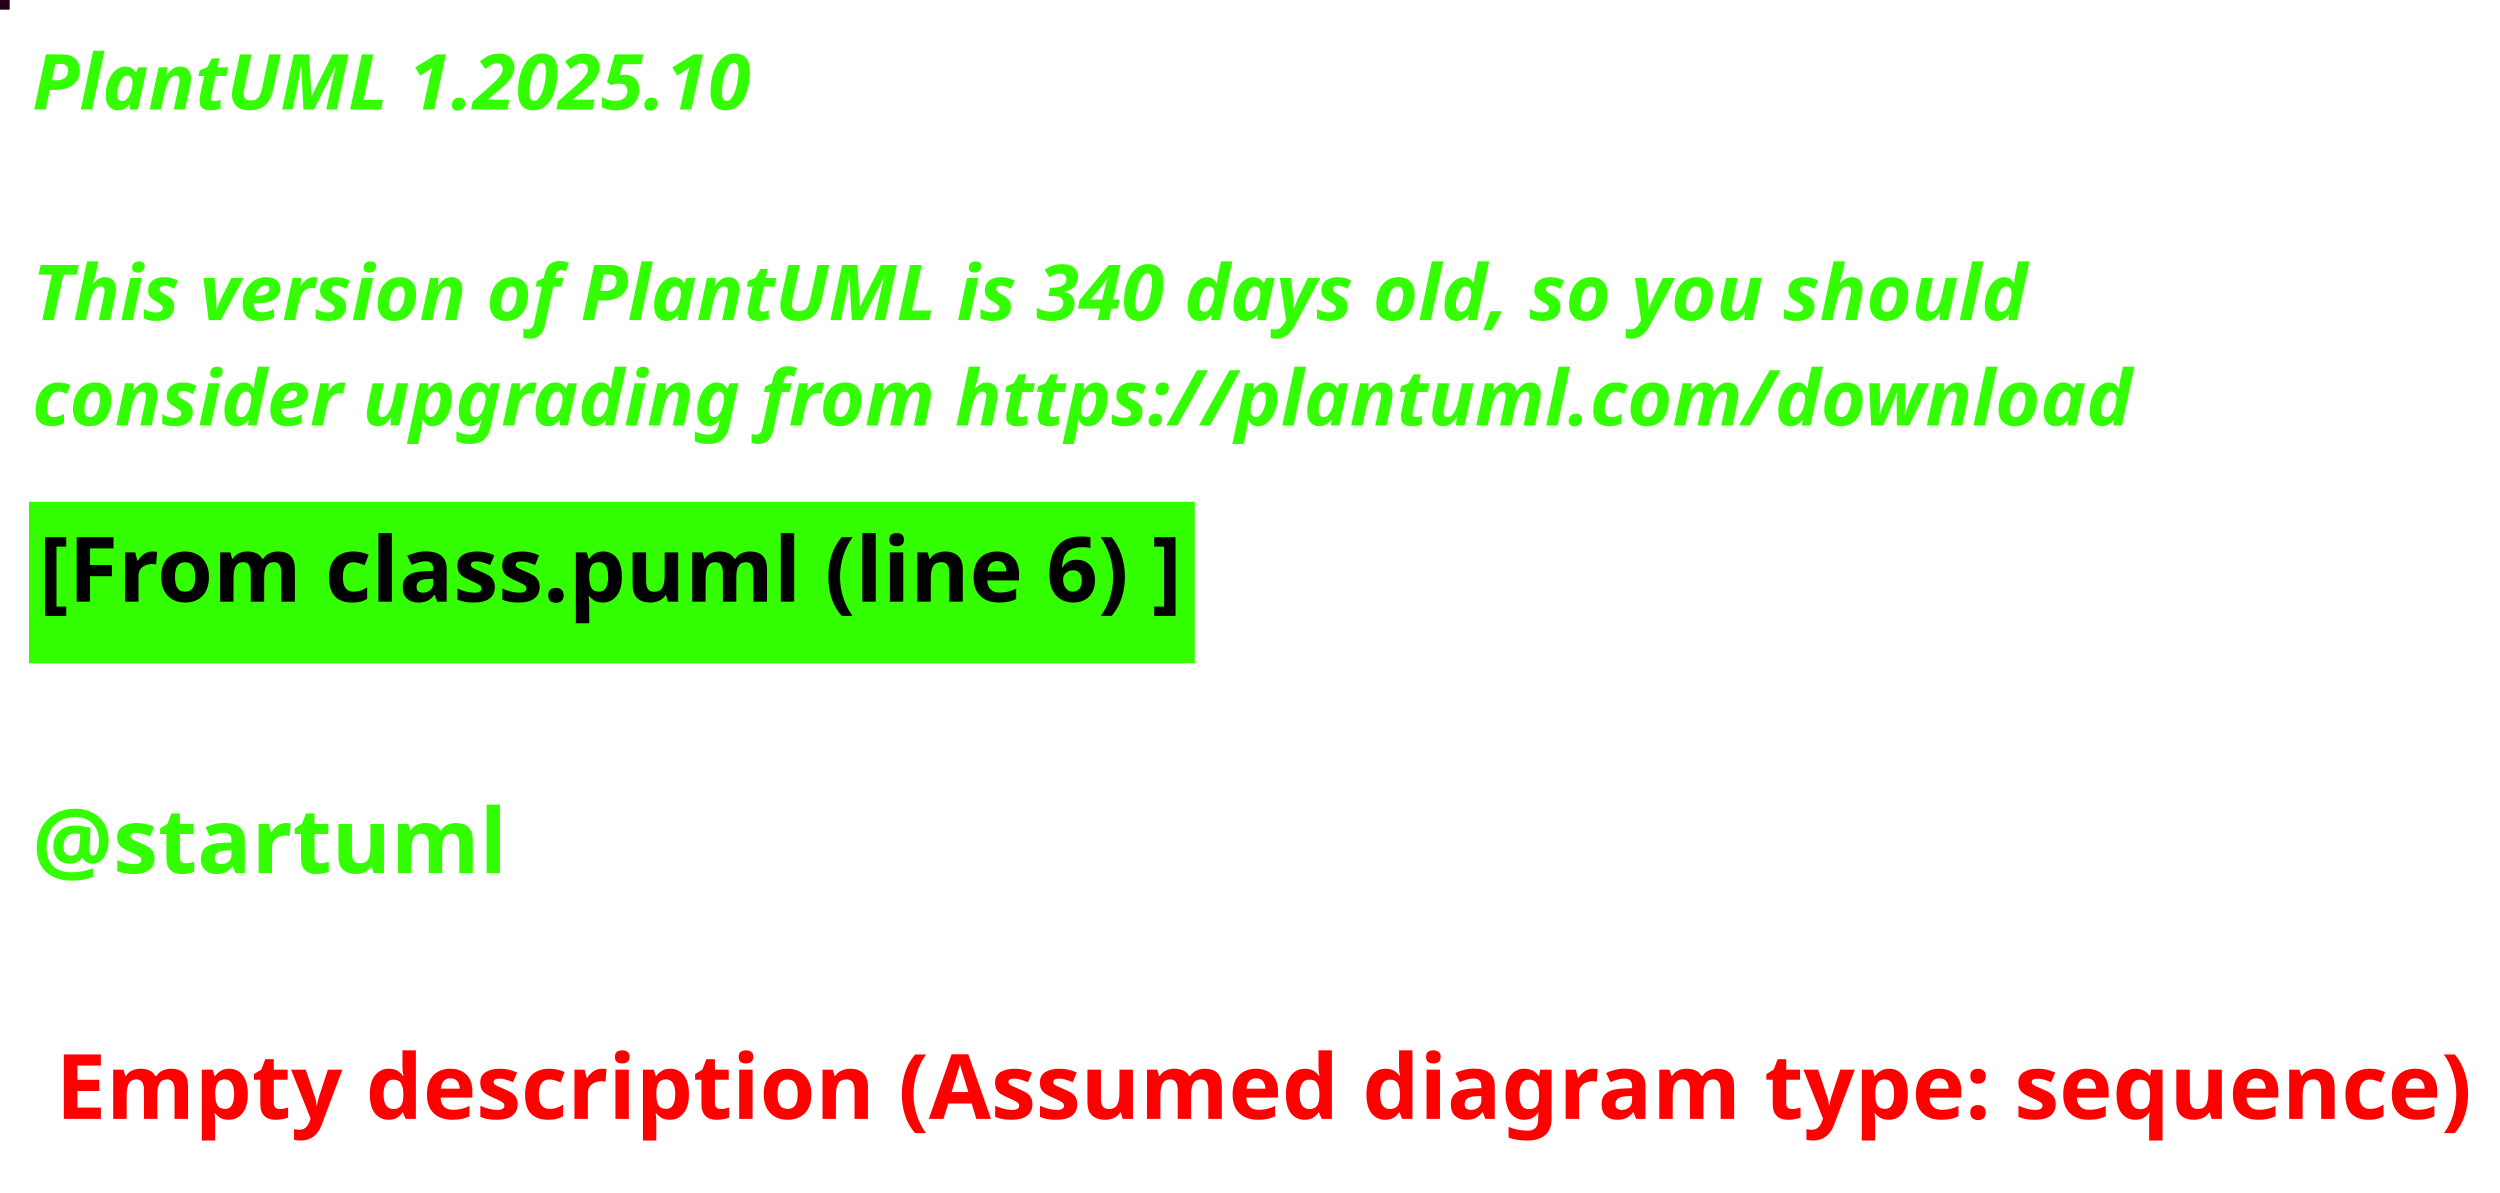
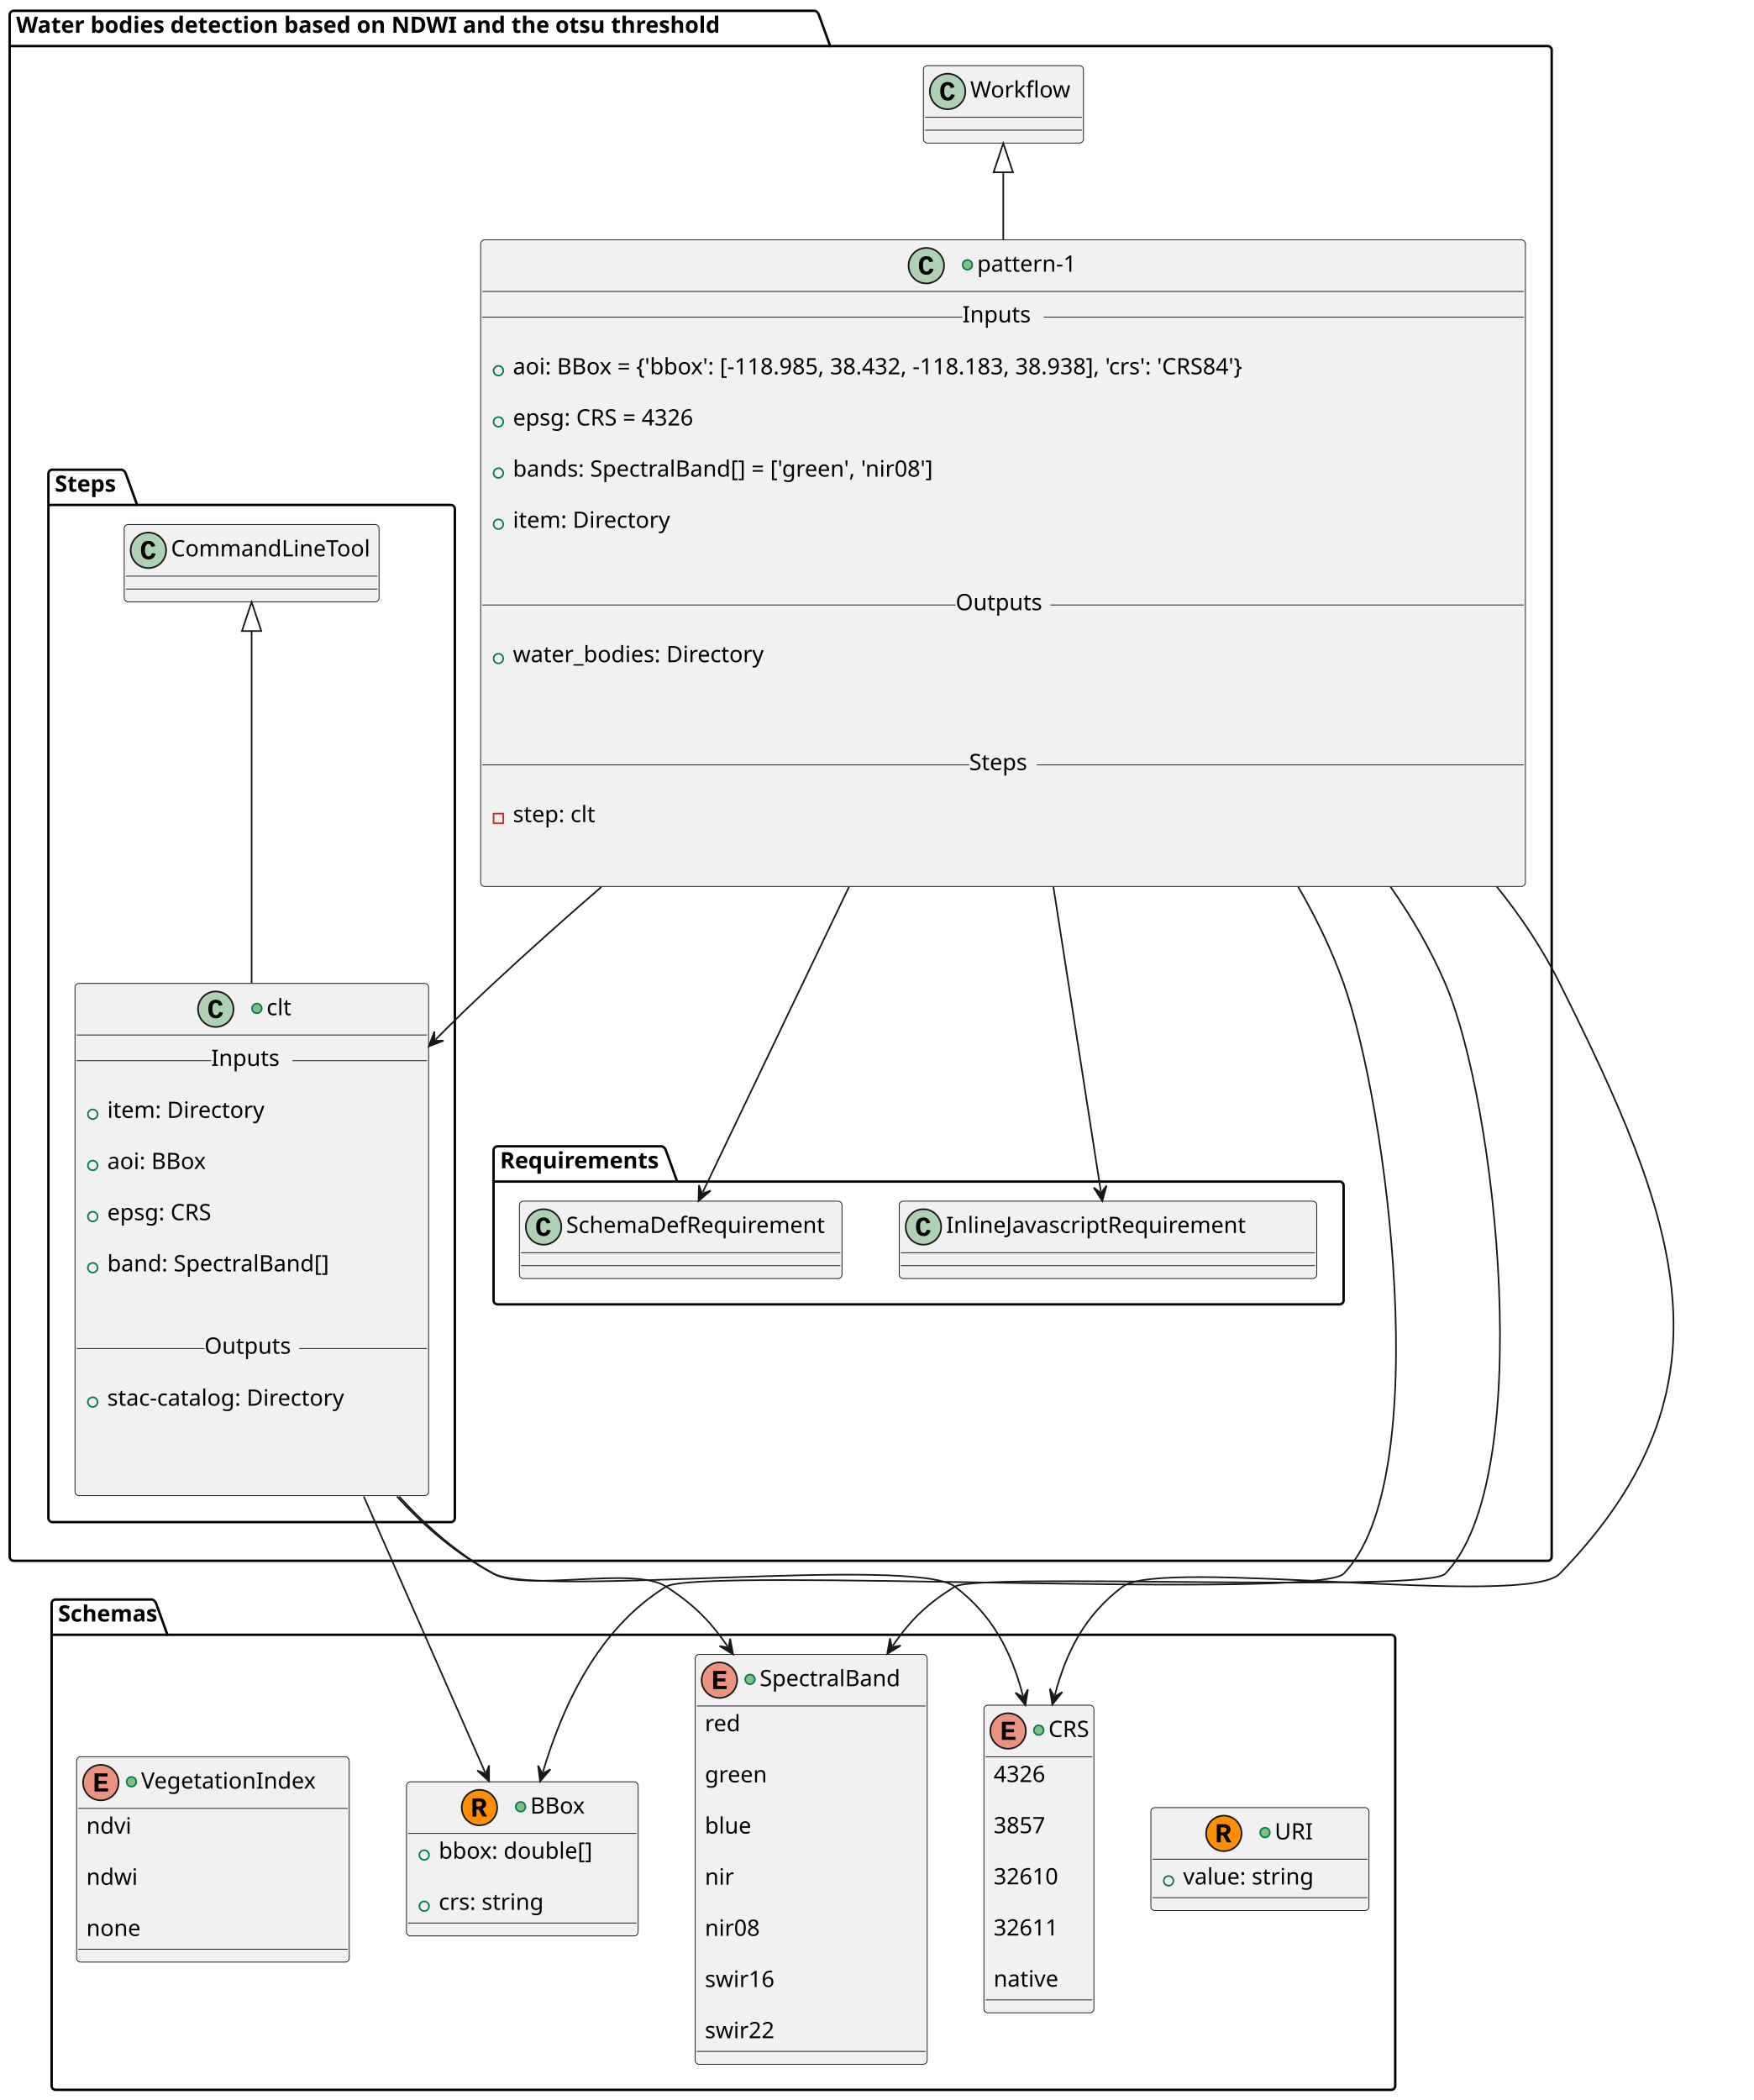
- <svg xmlns="http://www.w3.org/2000/svg" contentStyleType="text/css" height="185px" preserveAspectRatio="none" style="width:388px;height:185px;background:#000000;" version="1.1" viewBox="0 0 388 185" width="388px" zoomAndPan="magnify">
+ <svg xmlns="http://www.w3.org/2000/svg" contentStyleType="text/css" data-diagram-type="CLASS" height="1302px" preserveAspectRatio="none" style="width:1087px;height:1302px;background:#FFFFFF;" version="1.1" viewBox="0 0 1087 1302" width="1087px" zoomAndPan="magnify">
  <defs />
  <g>
-     <rect fill="#220015" height="1" style="stroke:#220015;stroke-width:1;" width="1" x="0" y="0" />
-     <text fill="#33FF02" font-family="sans-serif" font-size="12" font-style="italic" font-weight="bold" lengthAdjust="spacing" textLength="118.756" x="5" y="17">PlantUML 1.2025.10</text>
-     <text fill="#33FF02" font-family="sans-serif" font-size="12" font-style="italic" font-weight="bold" lengthAdjust="spacing" textLength="3.12" x="5" y="33.344"> </text>
-     <text fill="#33FF02" font-family="sans-serif" font-size="12" font-style="italic" font-weight="bold" lengthAdjust="spacing" textLength="327.005" x="5" y="49.688">This version of PlantUML is 340 days old, so you should</text>
-     <text fill="#33FF02" font-family="sans-serif" font-size="12" font-style="italic" font-weight="bold" lengthAdjust="spacing" textLength="343.112" x="5" y="66.032">consider upgrading from https://plantuml.com/download</text>
-     <rect fill="#33FF02" height="24.068" style="stroke:#33FF02;stroke-width:1;" width="179.936" x="5" y="78.376" />
-     <text fill="#000000" font-family="sans-serif" font-size="14" font-weight="bold" lengthAdjust="spacing" textLength="177.936" x="6" y="93.376">[From class.puml (line 6) ]</text>
-     <text fill="#33FF02" font-family="sans-serif" font-size="14" font-weight="bold" lengthAdjust="spacing" textLength="3.64" x="5" y="116.444"> </text>
-     <text fill="#33FF02" font-family="sans-serif" font-size="14" font-weight="bold" lengthAdjust="spacing" textLength="72.327" x="5" y="135.512">@startuml</text>
-     <text fill="#33FF02" font-family="sans-serif" font-size="14" font-weight="bold" lengthAdjust="spacing" text-decoration="wavy underline" textLength="3.64" x="5" y="154.58"> </text>
-     <text fill="#FF0000" font-family="sans-serif" font-size="14" font-weight="bold" lengthAdjust="spacing" textLength="373.186" x="8.64" y="173.648">Empty description (Assumed diagram type: sequence)</text>
+     <g class="cluster" data-entity="Schemas" data-source-line="20" data-uid="ent0002" id="cluster_Schemas">
+       <path d="M34.5,991.704 L94.31,991.704 A3.75,3.75 0 0 1 96.81,994.204 L103.81,1013.563 L862.5,1013.563 A2.5,2.5 0 0 1 865,1016.063 L865,1293.204 A2.5,2.5 0 0 1 862.5,1295.704 L34.5,1295.704 A2.5,2.5 0 0 1 32,1293.204 L32,994.204 A2.5,2.5 0 0 1 34.5,991.704" fill="none" style="stroke:#000000;stroke-width:1.5;" />
+       <line style="stroke:#000000;stroke-width:1.5;" x1="32" x2="103.81" y1="1013.563" y2="1013.563" />
+       <text fill="#000000" font-family="sans-serif" font-size="14" font-weight="bold" lengthAdjust="spacing" textLength="58.81" x="36" y="1005.359">Schemas</text>
+     </g>
+     <g class="cluster" data-entity="Water bodies detection based on NDWI and the otsu threshold" data-source-line="111" data-uid="ent0008" id="cluster_Water bodies detection based on NDWI and the otsu threshold">
+       <path d="M8.5,6.704 L505.181,6.704 A3.75,3.75 0 0 1 507.681,9.204 L514.681,28.564 L959.5,28.564 A2.5,2.5 0 0 1 962,31.064 L962,965.204 A2.5,2.5 0 0 1 959.5,967.704 L8.5,967.704 A2.5,2.5 0 0 1 6,965.204 L6,9.204 A2.5,2.5 0 0 1 8.5,6.704" fill="none" style="stroke:#000000;stroke-width:1.5;" />
+       <line style="stroke:#000000;stroke-width:1.5;" x1="6" x2="514.681" y1="28.564" y2="28.564" />
+       <text fill="#000000" font-family="sans-serif" font-size="14" font-weight="bold" lengthAdjust="spacing" textLength="495.681" x="10" y="20.359">Water bodies detection based on NDWI and the otsu threshold</text>
+     </g>
+     <g class="cluster" data-entity="Steps" data-source-line="158" data-uid="ent0015" id="cluster_Steps">
+       <path d="M32.5,291.204 L75.507,291.204 A3.75,3.75 0 0 1 78.007,293.704 L85.007,313.063 L279.5,313.063 A2.5,2.5 0 0 1 282,315.563 L282,941.204 A2.5,2.5 0 0 1 279.5,943.704 L32.5,943.704 A2.5,2.5 0 0 1 30,941.204 L30,293.704 A2.5,2.5 0 0 1 32.5,291.204" fill="none" style="stroke:#000000;stroke-width:1.5;" />
+       <line style="stroke:#000000;stroke-width:1.5;" x1="30" x2="85.007" y1="313.063" y2="313.063" />
+       <text fill="#000000" font-family="sans-serif" font-size="14" font-weight="bold" lengthAdjust="spacing" textLength="42.007" x="34" y="304.859">Steps</text>
+     </g>
+     <g class="cluster" data-entity="Requirements" data-source-line="214" data-uid="ent0023" id="cluster_Requirements">
+       <path d="M308.5,710.704 L410.316,710.704 A3.75,3.75 0 0 1 412.816,713.204 L419.816,732.563 L830.5,732.563 A2.5,2.5 0 0 1 833,735.063 L833,806.204 A2.5,2.5 0 0 1 830.5,808.704 L308.5,808.704 A2.5,2.5 0 0 1 306,806.204 L306,713.204 A2.5,2.5 0 0 1 308.5,710.704" fill="none" style="stroke:#000000;stroke-width:1.5;" />
+       <line style="stroke:#000000;stroke-width:1.5;" x1="306" x2="419.816" y1="732.563" y2="732.563" />
+       <text fill="#000000" font-family="sans-serif" font-size="14" font-weight="bold" lengthAdjust="spacing" textLength="100.816" x="310" y="724.359">Requirements</text>
+     </g>
+     <g class="entity" data-entity="URI" data-source-line="25" data-uid="ent0003" id="entity_URI">
+       <rect fill="#F1F1F1" height="63.859" rx="2.5" ry="2.5" style="stroke:#181818;stroke-width:0.5;" width="135.218" x="713.5" y="1120.704" />
+       <ellipse cx="758.757" cy="1136.704" fill="#FF8F00" rx="11" ry="11" style="stroke:#181818;stroke-width:1;" />
+       <path d="M760.679,1142.204 L758.273,1137.923 L756.851,1137.923 L756.851,1142.204 L754.398,1142.204 L754.398,1131.001 L758.491,1131.001 Q760.679,1131.001 761.773,1131.86 Q762.866,1132.72 762.866,1134.329 Q762.866,1135.47 762.241,1136.267 Q761.632,1137.063 760.538,1137.376 L763.444,1142.204 L760.679,1142.204 Z M760.398,1134.423 Q760.398,1133.642 759.882,1133.282 Q759.366,1132.907 758.241,1132.907 L756.851,1132.907 L756.851,1136.032 L758.304,1136.032 Q760.398,1136.032 760.398,1134.423 Z " fill="#000000" />
+       <ellipse cx="784.257" cy="1136.204" fill="#84BE84" rx="3" ry="3" style="stroke:#038048;stroke-width:1;" />
+       <text fill="#000000" font-family="sans-serif" font-size="14" lengthAdjust="spacing" textLength="25.204" x="790.257" y="1140.43">URI</text>
+       <line style="stroke:#181818;stroke-width:0.5;" x1="714.5" x2="847.718" y1="1152.704" y2="1152.704" />
+       <ellipse cx="724.5" cy="1166.134" fill="none" rx="3" ry="3" style="stroke:#038048;stroke-width:1;" />
+       <text fill="#000000" font-family="sans-serif" font-size="14" lengthAdjust="spacing" textLength="109.218" x="733.5" y="1168.359">value: string</text>
+       <line style="stroke:#181818;stroke-width:0.5;" x1="714.5" x2="847.718" y1="1176.563" y2="1176.563" />
+     </g>
+     <g class="entity" data-entity="BBox" data-source-line="38" data-uid="ent0004" id="entity_BBox">
+       <rect fill="#F1F1F1" height="95.578" rx="2.5" ry="2.5" style="stroke:#181818;stroke-width:0.5;" width="143.619" x="252" y="1104.704" />
+       <ellipse cx="297.257" cy="1120.704" fill="#FF8F00" rx="11" ry="11" style="stroke:#181818;stroke-width:1;" />
+       <path d="M299.179,1126.204 L296.772,1121.923 L295.351,1121.923 L295.351,1126.204 L292.897,1126.204 L292.897,1115.001 L296.991,1115.001 Q299.179,1115.001 300.272,1115.86 Q301.366,1116.72 301.366,1118.329 Q301.366,1119.47 300.741,1120.267 Q300.132,1121.063 299.038,1121.376 L301.944,1126.204 L299.179,1126.204 Z M298.897,1118.423 Q298.897,1117.642 298.382,1117.282 Q297.866,1116.907 296.741,1116.907 L295.351,1116.907 L295.351,1120.032 L296.804,1120.032 Q298.897,1120.032 298.897,1118.423 Z " fill="#000000" />
+       <ellipse cx="322.757" cy="1120.204" fill="#84BE84" rx="3" ry="3" style="stroke:#038048;stroke-width:1;" />
+       <text fill="#000000" font-family="sans-serif" font-size="14" lengthAdjust="spacing" textLength="33.605" x="328.757" y="1124.43">BBox</text>
+       <line style="stroke:#181818;stroke-width:0.5;" x1="253" x2="394.619" y1="1136.704" y2="1136.704" />
+       <ellipse cx="263" cy="1150.134" fill="none" rx="3" ry="3" style="stroke:#038048;stroke-width:1;" />
+       <text fill="#000000" font-family="sans-serif" font-size="14" lengthAdjust="spacing" textLength="117.619" x="272" y="1152.359">bbox: double[]</text>
+       <text fill="#000000" font-family="sans-serif" font-size="14" lengthAdjust="spacing" textLength="8.401" x="272" y="1168.219"> </text>
+       <ellipse cx="263" cy="1181.852" fill="none" rx="3" ry="3" style="stroke:#038048;stroke-width:1;" />
+       <text fill="#000000" font-family="sans-serif" font-size="14" lengthAdjust="spacing" textLength="92.415" x="272" y="1184.078">crs: string</text>
+       <line style="stroke:#181818;stroke-width:0.5;" x1="253" x2="394.619" y1="1192.282" y2="1192.282" />
+     </g>
+     <g class="entity" data-entity="SpectralBand" data-source-line="55" data-uid="ent0005" id="entity_SpectralBand">
+       <rect fill="#F1F1F1" height="254.172" rx="2.5" ry="2.5" style="stroke:#181818;stroke-width:0.5;" width="143.816" x="431" y="1025.704" />
+       <ellipse cx="446" cy="1041.704" fill="#EB937F" rx="11" ry="11" style="stroke:#181818;stroke-width:1;" />
+       <path d="M442.141,1047.204 L442.141,1036.001 L450.172,1036.001 L450.172,1037.892 L444.594,1037.892 L444.594,1040.595 L449.672,1040.595 L449.672,1042.485 L444.594,1042.485 L444.594,1045.313 L450.516,1045.313 L450.516,1047.204 L442.141,1047.204 Z " fill="#000000" />
+       <ellipse cx="465" cy="1041.204" fill="#84BE84" rx="3" ry="3" style="stroke:#038048;stroke-width:1;" />
+       <text fill="#000000" font-family="sans-serif" font-size="14" lengthAdjust="spacing" textLength="100.816" x="471" y="1045.43">SpectralBand</text>
+       <line style="stroke:#181818;stroke-width:0.5;" x1="432" x2="573.816" y1="1057.704" y2="1057.704" />
+       <text fill="#000000" font-family="sans-serif" font-size="14" lengthAdjust="spacing" textLength="25.204" x="437" y="1073.359">red</text>
+       <text fill="#000000" font-family="sans-serif" font-size="14" lengthAdjust="spacing" textLength="8.401" x="437" y="1089.219"> </text>
+       <text fill="#000000" font-family="sans-serif" font-size="14" lengthAdjust="spacing" textLength="42.007" x="437" y="1105.078">green</text>
+       <text fill="#000000" font-family="sans-serif" font-size="14" lengthAdjust="spacing" textLength="8.401" x="437" y="1120.938"> </text>
+       <text fill="#000000" font-family="sans-serif" font-size="14" lengthAdjust="spacing" textLength="33.605" x="437" y="1136.797">blue</text>
+       <text fill="#000000" font-family="sans-serif" font-size="14" lengthAdjust="spacing" textLength="8.401" x="437" y="1152.656"> </text>
+       <text fill="#000000" font-family="sans-serif" font-size="14" lengthAdjust="spacing" textLength="25.204" x="437" y="1168.516">nir</text>
+       <text fill="#000000" font-family="sans-serif" font-size="14" lengthAdjust="spacing" textLength="8.401" x="437" y="1184.375"> </text>
+       <text fill="#000000" font-family="sans-serif" font-size="14" lengthAdjust="spacing" textLength="42.007" x="437" y="1200.234">nir08</text>
+       <text fill="#000000" font-family="sans-serif" font-size="14" lengthAdjust="spacing" textLength="8.401" x="437" y="1216.094"> </text>
+       <text fill="#000000" font-family="sans-serif" font-size="14" lengthAdjust="spacing" textLength="50.408" x="437" y="1231.953">swir16</text>
+       <text fill="#000000" font-family="sans-serif" font-size="14" lengthAdjust="spacing" textLength="8.401" x="437" y="1247.812"> </text>
+       <text fill="#000000" font-family="sans-serif" font-size="14" lengthAdjust="spacing" textLength="50.408" x="437" y="1263.672">swir22</text>
+       <line style="stroke:#181818;stroke-width:0.5;" x1="432" x2="573.816" y1="1271.876" y2="1271.876" />
+     </g>
+     <g class="entity" data-entity="CRS" data-source-line="77" data-uid="ent0006" id="entity_CRS">
+       <rect fill="#F1F1F1" height="190.734" rx="2.5" ry="2.5" style="stroke:#181818;stroke-width:0.5;" width="68.204" x="610" y="1057.204" />
+       <ellipse cx="625" cy="1073.204" fill="#EB937F" rx="11" ry="11" style="stroke:#181818;stroke-width:1;" />
+       <path d="M621.141,1078.704 L621.141,1067.501 L629.172,1067.501 L629.172,1069.392 L623.594,1069.392 L623.594,1072.095 L628.672,1072.095 L628.672,1073.985 L623.594,1073.985 L623.594,1076.813 L629.516,1076.813 L629.516,1078.704 L621.141,1078.704 Z " fill="#000000" />
+       <ellipse cx="644" cy="1072.704" fill="#84BE84" rx="3" ry="3" style="stroke:#038048;stroke-width:1;" />
+       <text fill="#000000" font-family="sans-serif" font-size="14" lengthAdjust="spacing" textLength="25.204" x="650" y="1076.93">CRS</text>
+       <line style="stroke:#181818;stroke-width:0.5;" x1="611" x2="677.204" y1="1089.204" y2="1089.204" />
+       <text fill="#000000" font-family="sans-serif" font-size="14" lengthAdjust="spacing" textLength="33.605" x="616" y="1104.859">4326</text>
+       <text fill="#000000" font-family="sans-serif" font-size="14" lengthAdjust="spacing" textLength="8.401" x="616" y="1120.719"> </text>
+       <text fill="#000000" font-family="sans-serif" font-size="14" lengthAdjust="spacing" textLength="33.605" x="616" y="1136.578">3857</text>
+       <text fill="#000000" font-family="sans-serif" font-size="14" lengthAdjust="spacing" textLength="8.401" x="616" y="1152.438"> </text>
+       <text fill="#000000" font-family="sans-serif" font-size="14" lengthAdjust="spacing" textLength="42.007" x="616" y="1168.297">32610</text>
+       <text fill="#000000" font-family="sans-serif" font-size="14" lengthAdjust="spacing" textLength="8.401" x="616" y="1184.156"> </text>
+       <text fill="#000000" font-family="sans-serif" font-size="14" lengthAdjust="spacing" textLength="42.007" x="616" y="1200.016">32611</text>
+       <text fill="#000000" font-family="sans-serif" font-size="14" lengthAdjust="spacing" textLength="8.401" x="616" y="1215.875"> </text>
+       <text fill="#000000" font-family="sans-serif" font-size="14" lengthAdjust="spacing" textLength="50.408" x="616" y="1231.734">native</text>
+       <line style="stroke:#181818;stroke-width:0.5;" x1="611" x2="677.204" y1="1239.938" y2="1239.938" />
+     </g>
+     <g class="entity" data-entity="VegetationIndex" data-source-line="95" data-uid="ent0007" id="entity_VegetationIndex">
+       <rect fill="#F1F1F1" height="127.297" rx="2.5" ry="2.5" style="stroke:#181818;stroke-width:0.5;" width="169.02" x="47.5" y="1089.204" />
+       <ellipse cx="62.5" cy="1105.204" fill="#EB937F" rx="11" ry="11" style="stroke:#181818;stroke-width:1;" />
+       <path d="M58.641,1110.704 L58.641,1099.501 L66.672,1099.501 L66.672,1101.392 L61.094,1101.392 L61.094,1104.095 L66.172,1104.095 L66.172,1105.985 L61.094,1105.985 L61.094,1108.813 L67.016,1108.813 L67.016,1110.704 L58.641,1110.704 Z " fill="#000000" />
+       <ellipse cx="81.5" cy="1104.704" fill="#84BE84" rx="3" ry="3" style="stroke:#038048;stroke-width:1;" />
+       <text fill="#000000" font-family="sans-serif" font-size="14" lengthAdjust="spacing" textLength="126.02" x="87.5" y="1108.93">VegetationIndex</text>
+       <line style="stroke:#181818;stroke-width:0.5;" x1="48.5" x2="215.52" y1="1121.204" y2="1121.204" />
+       <text fill="#000000" font-family="sans-serif" font-size="14" lengthAdjust="spacing" textLength="33.605" x="53.5" y="1136.859">ndvi</text>
+       <text fill="#000000" font-family="sans-serif" font-size="14" lengthAdjust="spacing" textLength="8.401" x="53.5" y="1152.719"> </text>
+       <text fill="#000000" font-family="sans-serif" font-size="14" lengthAdjust="spacing" textLength="33.605" x="53.5" y="1168.578">ndwi</text>
+       <text fill="#000000" font-family="sans-serif" font-size="14" lengthAdjust="spacing" textLength="8.401" x="53.5" y="1184.438"> </text>
+       <text fill="#000000" font-family="sans-serif" font-size="14" lengthAdjust="spacing" textLength="33.605" x="53.5" y="1200.297">none</text>
+       <line style="stroke:#181818;stroke-width:0.5;" x1="48.5" x2="215.52" y1="1208.501" y2="1208.501" />
+     </g>
+     <g class="entity" data-entity="Workflow_pattern_1" data-source-line="115" data-uid="ent0009" id="entity_Workflow_pattern_1">
+       <rect fill="#F1F1F1" height="400.906" rx="2.5" ry="2.5" style="stroke:#181818;stroke-width:0.5;" width="647.701" x="298" y="148.704" />
+       <ellipse cx="574.294" cy="164.704" fill="#ADD1B2" rx="11" ry="11" style="stroke:#181818;stroke-width:1;" />
+       <path d="M572.201,164.548 Q572.201,166.423 572.779,167.439 Q573.357,168.439 574.513,168.439 Q575.857,168.439 576.513,166.423 L578.779,166.845 Q577.669,170.376 574.498,170.376 Q572.154,170.376 570.935,168.892 Q569.716,167.407 569.716,164.548 Q569.716,158.829 574.419,158.829 Q575.966,158.829 576.998,159.642 Q578.044,160.454 578.544,162.064 L576.279,162.61 Q576.044,161.735 575.56,161.251 Q575.076,160.751 574.451,160.751 Q572.201,160.751 572.201,164.548 Z " fill="#000000" />
+       <ellipse cx="599.794" cy="164.204" fill="#84BE84" rx="3" ry="3" style="stroke:#038048;stroke-width:1;" />
+       <text fill="#000000" font-family="sans-serif" font-size="14" lengthAdjust="spacing" textLength="75.612" x="605.794" y="168.43">pattern-1</text>
+       <line style="stroke:#181818;stroke-width:0.5;" x1="299" x2="944.701" y1="180.704" y2="180.704" />
+       <text fill="#000000" font-family="sans-serif" font-size="14" lengthAdjust="spacing" textLength="8.401" x="318" y="216.219"> </text>
+       <ellipse cx="309" cy="229.852" fill="none" rx="3" ry="3" style="stroke:#038048;stroke-width:1;" />
+       <text fill="#000000" font-family="sans-serif" font-size="14" lengthAdjust="spacing" textLength="621.701" x="318" y="232.078">aoi: BBox = {'bbox': [-118.985, 38.432, -118.183, 38.938], 'crs': 'CRS84'}</text>
+       <text fill="#000000" font-family="sans-serif" font-size="14" lengthAdjust="spacing" textLength="8.401" x="318" y="247.938"> </text>
+       <ellipse cx="309" cy="261.571" fill="none" rx="3" ry="3" style="stroke:#038048;stroke-width:1;" />
+       <text fill="#000000" font-family="sans-serif" font-size="14" lengthAdjust="spacing" textLength="134.422" x="318" y="263.797">epsg: CRS = 4326</text>
+       <text fill="#000000" font-family="sans-serif" font-size="14" lengthAdjust="spacing" textLength="8.401" x="318" y="279.656"> </text>
+       <ellipse cx="309" cy="293.29" fill="none" rx="3" ry="3" style="stroke:#038048;stroke-width:1;" />
+       <text fill="#000000" font-family="sans-serif" font-size="14" lengthAdjust="spacing" textLength="352.857" x="318" y="295.516">bands: SpectralBand[] = ['green', 'nir08']</text>
+       <text fill="#000000" font-family="sans-serif" font-size="14" lengthAdjust="spacing" textLength="8.401" x="318" y="311.375"> </text>
+       <ellipse cx="309" cy="325.009" fill="none" rx="3" ry="3" style="stroke:#038048;stroke-width:1;" />
+       <text fill="#000000" font-family="sans-serif" font-size="14" lengthAdjust="spacing" textLength="126.02" x="318" y="327.234">item: Directory</text>
+       <text fill="#000000" font-family="sans-serif" font-size="14" lengthAdjust="spacing" textLength="8.401" x="318" y="343.094"> </text>
+       <text fill="#000000" font-family="sans-serif" font-size="14" lengthAdjust="spacing" textLength="8.401" x="318" y="358.953"> </text>
+       <line style="stroke:#181818;stroke-width:0.5;" x1="299" x2="596.646" y1="196.634" y2="196.634" />
+       <text fill="#000000" font-family="sans-serif" font-size="14" lengthAdjust="spacing" textLength="50.408" x="596.646" y="199.859">Inputs</text>
+       <line style="stroke:#181818;stroke-width:0.5;" x1="647.055" x2="944.701" y1="196.634" y2="196.634" />
+       <text fill="#000000" font-family="sans-serif" font-size="14" lengthAdjust="spacing" textLength="8.401" x="318" y="394.672"> </text>
+       <ellipse cx="309" cy="408.306" fill="none" rx="3" ry="3" style="stroke:#038048;stroke-width:1;" />
+       <text fill="#000000" font-family="sans-serif" font-size="14" lengthAdjust="spacing" textLength="193.231" x="318" y="410.531">water_bodies: Directory</text>
+       <text fill="#000000" font-family="sans-serif" font-size="14" lengthAdjust="spacing" textLength="8.401" x="318" y="426.391"> </text>
+       <text fill="#000000" font-family="sans-serif" font-size="14" lengthAdjust="spacing" textLength="8.401" x="318" y="442.25"> </text>
+       <text fill="#000000" font-family="sans-serif" font-size="14" lengthAdjust="spacing" textLength="8.401" x="318" y="458.109"> </text>
+       <line style="stroke:#181818;stroke-width:0.5;" x1="299" x2="592.446" y1="375.087" y2="375.087" />
+       <text fill="#000000" font-family="sans-serif" font-size="14" lengthAdjust="spacing" textLength="58.81" x="592.446" y="378.312">Outputs</text>
+       <line style="stroke:#181818;stroke-width:0.5;" x1="651.255" x2="944.701" y1="375.087" y2="375.087" />
+       <text fill="#000000" font-family="sans-serif" font-size="14" lengthAdjust="spacing" textLength="8.401" x="318" y="493.828"> </text>
+       <rect fill="none" height="6" style="stroke:#C82930;stroke-width:1;" width="6" x="306" y="504.462" />
+       <text fill="#000000" font-family="sans-serif" font-size="14" lengthAdjust="spacing" textLength="75.612" x="318" y="509.688">step: clt</text>
+       <text fill="#000000" font-family="sans-serif" font-size="14" lengthAdjust="spacing" textLength="8.401" x="318" y="525.547"> </text>
+       <text fill="#000000" font-family="sans-serif" font-size="14" lengthAdjust="spacing" textLength="8.401" x="318" y="541.406"> </text>
+       <line style="stroke:#181818;stroke-width:0.5;" x1="299" x2="600.847" y1="474.243" y2="474.243" />
+       <text fill="#000000" font-family="sans-serif" font-size="14" lengthAdjust="spacing" textLength="42.007" x="600.847" y="477.469">Steps</text>
+       <line style="stroke:#181818;stroke-width:0.5;" x1="642.854" x2="944.701" y1="474.243" y2="474.243" />
+     </g>
+     <g class="entity" data-entity="Workflow" data-source-line="116" data-uid="ent0010" id="entity_Workflow">
+       <rect fill="#F1F1F1" height="48" rx="2.5" ry="2.5" style="stroke:#181818;stroke-width:0.5;" width="99.211" x="572.5" y="40.704" />
+       <ellipse cx="587.5" cy="56.704" fill="#ADD1B2" rx="11" ry="11" style="stroke:#181818;stroke-width:1;" />
+       <path d="M585.406,56.548 Q585.406,58.423 585.984,59.438 Q586.562,60.438 587.719,60.438 Q589.062,60.438 589.719,58.423 L591.984,58.845 Q590.875,62.376 587.703,62.376 Q585.359,62.376 584.141,60.892 Q582.922,59.407 582.922,56.548 Q582.922,50.829 587.625,50.829 Q589.172,50.829 590.203,51.642 Q591.25,52.454 591.75,54.063 L589.484,54.61 Q589.25,53.735 588.766,53.251 Q588.281,52.751 587.656,52.751 Q585.406,52.751 585.406,56.548 Z " fill="#000000" />
+       <text fill="#000000" font-family="sans-serif" font-size="14" lengthAdjust="spacing" textLength="67.211" x="601.5" y="60.43">Workflow</text>
+       <line style="stroke:#181818;stroke-width:0.5;" x1="573.5" x2="670.711" y1="72.704" y2="72.704" />
+       <line style="stroke:#181818;stroke-width:0.5;" x1="573.5" x2="670.711" y1="80.704" y2="80.704" />
+     </g>
+     <g class="entity" data-entity="CommandLineTool_clt" data-source-line="166" data-uid="ent0016" id="entity_CommandLineTool_clt">
+       <rect fill="#F1F1F1" height="317.609" rx="2.5" ry="2.5" style="stroke:#181818;stroke-width:0.5;" width="219.231" x="46.5" y="609.704" />
+       <ellipse cx="133.764" cy="625.704" fill="#ADD1B2" rx="11" ry="11" style="stroke:#181818;stroke-width:1;" />
+       <path d="M131.67,625.548 Q131.67,627.423 132.248,628.438 Q132.826,629.438 133.982,629.438 Q135.326,629.438 135.982,627.423 L138.248,627.845 Q137.139,631.376 133.967,631.376 Q131.623,631.376 130.404,629.892 Q129.185,628.407 129.185,625.548 Q129.185,619.829 133.889,619.829 Q135.435,619.829 136.467,620.642 Q137.514,621.454 138.014,623.063 L135.748,623.61 Q135.514,622.735 135.029,622.251 Q134.545,621.751 133.92,621.751 Q131.67,621.751 131.67,625.548 Z " fill="#000000" />
+       <ellipse cx="159.264" cy="625.204" fill="#84BE84" rx="3" ry="3" style="stroke:#038048;stroke-width:1;" />
+       <text fill="#000000" font-family="sans-serif" font-size="14" lengthAdjust="spacing" textLength="25.204" x="165.264" y="629.43">clt</text>
+       <line style="stroke:#181818;stroke-width:0.5;" x1="47.5" x2="264.731" y1="641.704" y2="641.704" />
+       <text fill="#000000" font-family="sans-serif" font-size="14" lengthAdjust="spacing" textLength="8.401" x="66.5" y="677.219"> </text>
+       <ellipse cx="57.5" cy="690.852" fill="none" rx="3" ry="3" style="stroke:#038048;stroke-width:1;" />
+       <text fill="#000000" font-family="sans-serif" font-size="14" lengthAdjust="spacing" textLength="126.02" x="66.5" y="693.078">item: Directory</text>
+       <text fill="#000000" font-family="sans-serif" font-size="14" lengthAdjust="spacing" textLength="8.401" x="66.5" y="708.938"> </text>
+       <ellipse cx="57.5" cy="722.571" fill="none" rx="3" ry="3" style="stroke:#038048;stroke-width:1;" />
+       <text fill="#000000" font-family="sans-serif" font-size="14" lengthAdjust="spacing" textLength="75.612" x="66.5" y="724.797">aoi: BBox</text>
+       <text fill="#000000" font-family="sans-serif" font-size="14" lengthAdjust="spacing" textLength="8.401" x="66.5" y="740.656"> </text>
+       <ellipse cx="57.5" cy="754.29" fill="none" rx="3" ry="3" style="stroke:#038048;stroke-width:1;" />
+       <text fill="#000000" font-family="sans-serif" font-size="14" lengthAdjust="spacing" textLength="75.612" x="66.5" y="756.516">epsg: CRS</text>
+       <text fill="#000000" font-family="sans-serif" font-size="14" lengthAdjust="spacing" textLength="8.401" x="66.5" y="772.375"> </text>
+       <ellipse cx="57.5" cy="786.009" fill="none" rx="3" ry="3" style="stroke:#038048;stroke-width:1;" />
+       <text fill="#000000" font-family="sans-serif" font-size="14" lengthAdjust="spacing" textLength="168.027" x="66.5" y="788.234">band: SpectralBand[]</text>
+       <text fill="#000000" font-family="sans-serif" font-size="14" lengthAdjust="spacing" textLength="8.401" x="66.5" y="804.094"> </text>
+       <text fill="#000000" font-family="sans-serif" font-size="14" lengthAdjust="spacing" textLength="8.401" x="66.5" y="819.953"> </text>
+       <line style="stroke:#181818;stroke-width:0.5;" x1="47.5" x2="130.912" y1="657.634" y2="657.634" />
+       <text fill="#000000" font-family="sans-serif" font-size="14" lengthAdjust="spacing" textLength="50.408" x="130.912" y="660.859">Inputs</text>
+       <line style="stroke:#181818;stroke-width:0.5;" x1="181.32" x2="264.731" y1="657.634" y2="657.634" />
+       <text fill="#000000" font-family="sans-serif" font-size="14" lengthAdjust="spacing" textLength="8.401" x="66.5" y="855.672"> </text>
+       <ellipse cx="57.5" cy="869.306" fill="none" rx="3" ry="3" style="stroke:#038048;stroke-width:1;" />
+       <text fill="#000000" font-family="sans-serif" font-size="14" lengthAdjust="spacing" textLength="193.231" x="66.5" y="871.531">stac-catalog: Directory</text>
+       <text fill="#000000" font-family="sans-serif" font-size="14" lengthAdjust="spacing" textLength="8.401" x="66.5" y="887.391"> </text>
+       <text fill="#000000" font-family="sans-serif" font-size="14" lengthAdjust="spacing" textLength="8.401" x="66.5" y="903.25"> </text>
+       <text fill="#000000" font-family="sans-serif" font-size="14" lengthAdjust="spacing" textLength="8.401" x="66.5" y="919.109"> </text>
+       <line style="stroke:#181818;stroke-width:0.5;" x1="47.5" x2="126.711" y1="836.087" y2="836.087" />
+       <text fill="#000000" font-family="sans-serif" font-size="14" lengthAdjust="spacing" textLength="58.81" x="126.711" y="839.312">Outputs</text>
+       <line style="stroke:#181818;stroke-width:0.5;" x1="185.52" x2="264.731" y1="836.087" y2="836.087" />
+     </g>
+     <g class="entity" data-entity="CommandLineTool" data-source-line="167" data-uid="ent0017" id="entity_CommandLineTool">
+       <rect fill="#F1F1F1" height="48" rx="2.5" ry="2.5" style="stroke:#181818;stroke-width:0.5;" width="158.02" x="77" y="325.204" />
+       <ellipse cx="92" cy="341.204" fill="#ADD1B2" rx="11" ry="11" style="stroke:#181818;stroke-width:1;" />
+       <path d="M89.906,341.048 Q89.906,342.923 90.484,343.938 Q91.062,344.938 92.219,344.938 Q93.562,344.938 94.219,342.923 L96.484,343.345 Q95.375,346.876 92.203,346.876 Q89.859,346.876 88.641,345.392 Q87.422,343.907 87.422,341.048 Q87.422,335.329 92.125,335.329 Q93.672,335.329 94.703,336.142 Q95.75,336.954 96.25,338.563 L93.984,339.11 Q93.75,338.235 93.266,337.751 Q92.781,337.251 92.156,337.251 Q89.906,337.251 89.906,341.048 Z " fill="#000000" />
+       <text fill="#000000" font-family="sans-serif" font-size="14" lengthAdjust="spacing" textLength="126.02" x="106" y="344.93">CommandLineTool</text>
+       <line style="stroke:#181818;stroke-width:0.5;" x1="78" x2="234.02" y1="357.204" y2="357.204" />
+       <line style="stroke:#181818;stroke-width:0.5;" x1="78" x2="234.02" y1="365.204" y2="365.204" />
+     </g>
+     <g class="entity" data-entity="InlineJavascriptRequirement" data-source-line="217" data-uid="ent0024" id="entity_InlineJavascriptRequirement">
+       <rect fill="#F1F1F1" height="48" rx="2.5" ry="2.5" style="stroke:#181818;stroke-width:0.5;" width="258.837" x="557.5" y="744.704" />
+       <ellipse cx="572.5" cy="760.704" fill="#ADD1B2" rx="11" ry="11" style="stroke:#181818;stroke-width:1;" />
+       <path d="M570.406,760.548 Q570.406,762.423 570.984,763.438 Q571.562,764.438 572.719,764.438 Q574.062,764.438 574.719,762.423 L576.984,762.845 Q575.875,766.376 572.703,766.376 Q570.359,766.376 569.141,764.892 Q567.922,763.407 567.922,760.548 Q567.922,754.829 572.625,754.829 Q574.172,754.829 575.203,755.642 Q576.25,756.454 576.75,758.063 L574.484,758.61 Q574.25,757.735 573.766,757.251 Q573.281,756.751 572.656,756.751 Q570.406,756.751 570.406,760.548 Z " fill="#000000" />
+       <text fill="#000000" font-family="sans-serif" font-size="14" lengthAdjust="spacing" textLength="226.837" x="586.5" y="764.43">InlineJavascriptRequirement</text>
+       <line style="stroke:#181818;stroke-width:0.5;" x1="558.5" x2="815.337" y1="776.704" y2="776.704" />
+       <line style="stroke:#181818;stroke-width:0.5;" x1="558.5" x2="815.337" y1="784.704" y2="784.704" />
+     </g>
+     <g class="entity" data-entity="SchemaDefRequirement" data-source-line="222" data-uid="ent0026" id="entity_SchemaDefRequirement">
+       <rect fill="#F1F1F1" height="48" rx="2.5" ry="2.5" style="stroke:#181818;stroke-width:0.5;" width="200.027" x="322" y="744.704" />
+       <ellipse cx="337" cy="760.704" fill="#ADD1B2" rx="11" ry="11" style="stroke:#181818;stroke-width:1;" />
+       <path d="M334.906,760.548 Q334.906,762.423 335.484,763.438 Q336.062,764.438 337.219,764.438 Q338.562,764.438 339.219,762.423 L341.484,762.845 Q340.375,766.376 337.203,766.376 Q334.859,766.376 333.641,764.892 Q332.422,763.407 332.422,760.548 Q332.422,754.829 337.125,754.829 Q338.672,754.829 339.703,755.642 Q340.75,756.454 341.25,758.063 L338.984,758.61 Q338.75,757.735 338.266,757.251 Q337.781,756.751 337.156,756.751 Q334.906,756.751 334.906,760.548 Z " fill="#000000" />
+       <text fill="#000000" font-family="sans-serif" font-size="14" lengthAdjust="spacing" textLength="168.027" x="351" y="764.43">SchemaDefRequirement</text>
+       <line style="stroke:#181818;stroke-width:0.5;" x1="323" x2="521.027" y1="776.704" y2="776.704" />
+       <line style="stroke:#181818;stroke-width:0.5;" x1="323" x2="521.027" y1="784.704" y2="784.704" />
+     </g>
+     <g class="link" data-entity-1="Workflow" data-entity-2="Workflow_pattern_1" data-source-line="116" data-uid="lnk11" id="link_Workflow_Workflow_pattern_1">
+       <path d="M622,106.824 C622,121.774 622,124.854 622,148.594" fill="none" id="Workflow-backto-Workflow_pattern_1" style="stroke:#181818;stroke-width:1;" />
+       <polygon fill="none" points="622,88.824,616,106.824,628,106.824,622,88.824" style="stroke:#181818;stroke-width:1;" />
+     </g>
+     <g class="link" data-entity-1="Workflow_pattern_1" data-entity-2="BBox" data-source-line="142" data-uid="lnk12" id="link_Workflow_pattern_1_BBox">
+       <path codeLine="142" d="M804.81,549.784 C816.03,569.114 825.71,589.184 833,609.704 C860.23,686.344 889.96,917.644 833,975.704 C816.66,992.364 432.88,971.484 413,983.704 C370.12,1010.074 348.468,1058.895 336.568,1098.705" fill="none" id="Workflow_pattern_1-to-BBox" style="stroke:#181818;stroke-width:1;" />
+       <polygon fill="#181818" points="334.85,1104.454,341.26,1096.977,336.282,1099.664,333.595,1094.686,334.85,1104.454" style="stroke:#181818;stroke-width:1;" />
+     </g>
+     <g class="link" data-entity-1="Workflow_pattern_1" data-entity-2="CRS" data-source-line="146" data-uid="lnk13" id="link_Workflow_pattern_1_CRS">
+       <path codeLine="146" d="M927.93,549.704 C943.08,568.414 956.37,588.414 967,609.704 C1039.65,755.244 1080.31,858.994 967,975.704 C946.02,997.314 719.98,965.474 696,983.704 C672.91,1001.264 661.335,1023.124 653.965,1050.974" fill="none" id="Workflow_pattern_1-to-CRS" style="stroke:#181818;stroke-width:1;" />
+       <polygon fill="#181818" points="652.43,1056.774,658.599,1049.097,653.709,1051.94,650.865,1047.05,652.43,1056.774" style="stroke:#181818;stroke-width:1;" />
+     </g>
+     <g class="link" data-entity-1="Workflow_pattern_1" data-entity-2="SpectralBand" data-source-line="150" data-uid="lnk14" id="link_Workflow_pattern_1_SpectralBand">
+       <path codeLine="150" d="M862.06,549.794 C875.4,568.774 887,588.794 896,609.704 C928.14,684.414 952.75,917.444 896,975.704 C884.21,987.804 606.36,974.804 592,983.704 C575.17,994.144 564.732,1003.965 553.422,1020.465" fill="none" id="Workflow_pattern_1-to-SpectralBand" style="stroke:#181818;stroke-width:1;" />
+       <polygon fill="#181818" points="550.03,1025.414,558.418,1020.252,552.857,1021.29,551.819,1015.729,550.03,1025.414" style="stroke:#181818;stroke-width:1;" />
+     </g>
+     <g class="link" data-entity-1="CommandLineTool" data-entity-2="CommandLineTool_clt" data-source-line="167" data-uid="lnk18" id="link_CommandLineTool_CommandLineTool_clt">
+       <path d="M156,391.244 C156,436.074 156,520.474 156,609.694" fill="none" id="CommandLineTool-backto-CommandLineTool_clt" style="stroke:#181818;stroke-width:1;" />
+       <polygon fill="none" points="156,373.244,150,391.244,162,391.244,156,373.244" style="stroke:#181818;stroke-width:1;" />
+     </g>
+     <g class="link" data-entity-1="CommandLineTool_clt" data-entity-2="BBox" data-source-line="192" data-uid="lnk19" id="link_CommandLineTool_clt_BBox">
+       <path codeLine="192" d="M225.54,927.834 C253.53,991.464 281.305,1054.622 300.765,1098.882" fill="none" id="CommandLineTool_clt-to-BBox" style="stroke:#181818;stroke-width:1;" />
+       <polygon fill="#181818" points="303.18,1104.374,303.219,1094.525,301.168,1099.797,295.896,1097.745,303.18,1104.374" style="stroke:#181818;stroke-width:1;" />
+     </g>
+     <g class="link" data-entity-1="CommandLineTool_clt" data-entity-2="CRS" data-source-line="196" data-uid="lnk20" id="link_CommandLineTool_clt_CRS">
+       <path codeLine="196" d="M246.1,927.814 C263.53,946.934 283.49,963.854 306,975.704 C334.13,990.514 566.68,964.484 592,983.704 C615.22,1001.334 626.838,1023.39 634.178,1051.38" fill="none" id="CommandLineTool_clt-to-CRS" style="stroke:#181818;stroke-width:1;" />
+       <polygon fill="#181818" points="635.7,1057.184,637.286,1047.464,634.432,1052.348,629.548,1049.493,635.7,1057.184" style="stroke:#181818;stroke-width:1;" />
+     </g>
+     <g class="link" data-entity-1="CommandLineTool_clt" data-entity-2="SpectralBand" data-source-line="204" data-uid="lnk21" id="link_CommandLineTool_clt_SpectralBand">
+       <path codeLine="204" d="M247.52,927.874 C264.66,946.714 284.16,963.544 306,975.704 C326.83,987.304 393.01,970.704 413,983.704 C429.5,994.444 439.801,1004.32 451.091,1020.74" fill="none" id="CommandLineTool_clt-to-SpectralBand" style="stroke:#181818;stroke-width:1;" />
+       <polygon fill="#181818" points="454.49,1025.684,452.687,1016.002,451.657,1021.564,446.095,1020.534,454.49,1025.684" style="stroke:#181818;stroke-width:1;" />
+     </g>
+     <g class="link" data-entity-1="Workflow_pattern_1" data-entity-2="CommandLineTool_clt" data-source-line="207" data-uid="lnk22" id="link_Workflow_pattern_1_CommandLineTool_clt">
+       <path codeLine="207" d="M372.81,549.914 C349.89,569.744 327.31,589.874 306,609.704 C292.71,622.074 283.35,631.089 270.06,644.519" fill="none" id="Workflow_pattern_1-to-CommandLineTool_clt" style="stroke:#181818;stroke-width:1;" />
+       <polygon fill="#181818" points="265.84,648.784,275.014,645.201,269.357,645.23,269.327,639.573,265.84,648.784" style="stroke:#181818;stroke-width:1;" />
+     </g>
+     <g class="link" data-entity-1="Workflow_pattern_1" data-entity-2="InlineJavascriptRequirement" data-source-line="218" data-uid="lnk25" id="link_Workflow_pattern_1_InlineJavascriptRequirement">
+       <path codeLine="218" d="M653.07,549.784 C665.15,627.354 676.566,700.686 682.486,738.686" fill="none" id="Workflow_pattern_1-to-InlineJavascriptRequirement" style="stroke:#181818;stroke-width:1;" />
+       <polygon fill="#181818" points="683.41,744.614,685.977,735.106,682.64,739.674,678.072,736.337,683.41,744.614" style="stroke:#181818;stroke-width:1;" />
+     </g>
+     <g class="link" data-entity-1="Workflow_pattern_1" data-entity-2="SchemaDefRequirement" data-source-line="223" data-uid="lnk27" id="link_Workflow_pattern_1_SchemaDefRequirement">
+       <path codeLine="223" d="M526.39,549.784 C489.23,627.354 453.852,701.203 435.652,739.203" fill="none" id="Workflow_pattern_1-to-SchemaDefRequirement" style="stroke:#181818;stroke-width:1;" />
+       <polygon fill="#181818" points="433.06,744.614,440.555,738.225,435.22,740.105,433.34,734.769,433.06,744.614" style="stroke:#181818;stroke-width:1;" />
+     </g>
  </g>
</svg>
